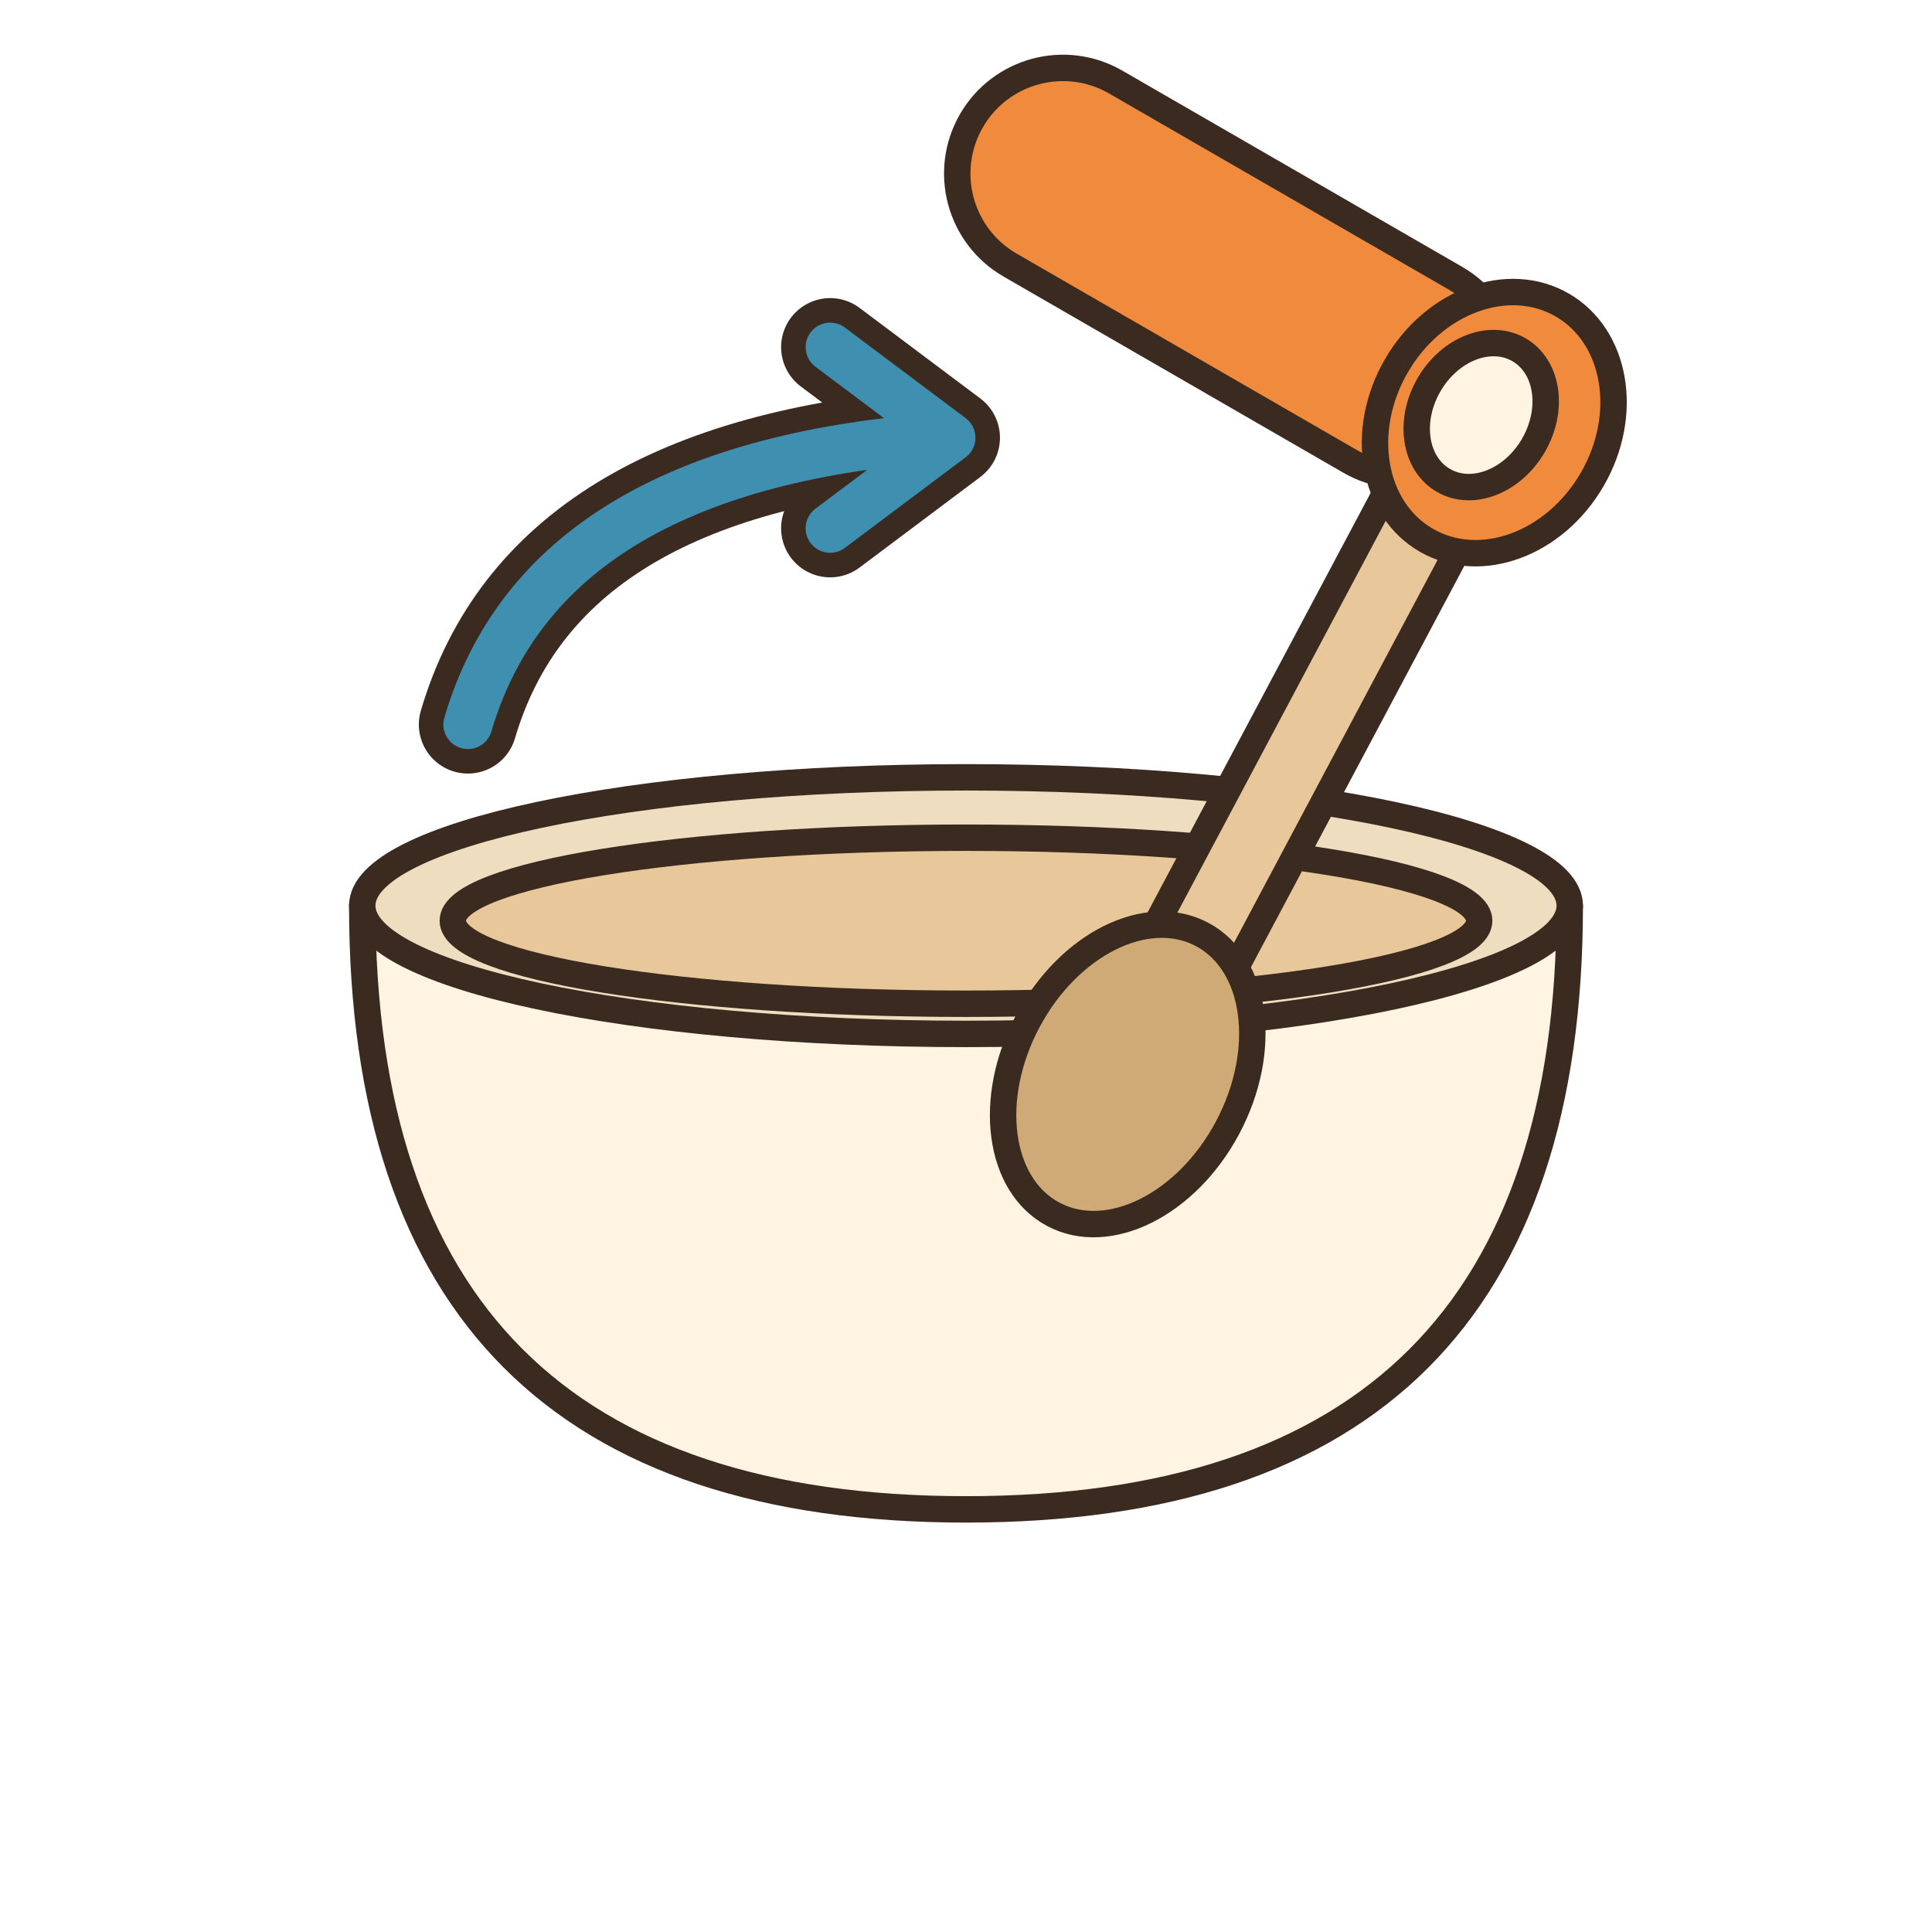
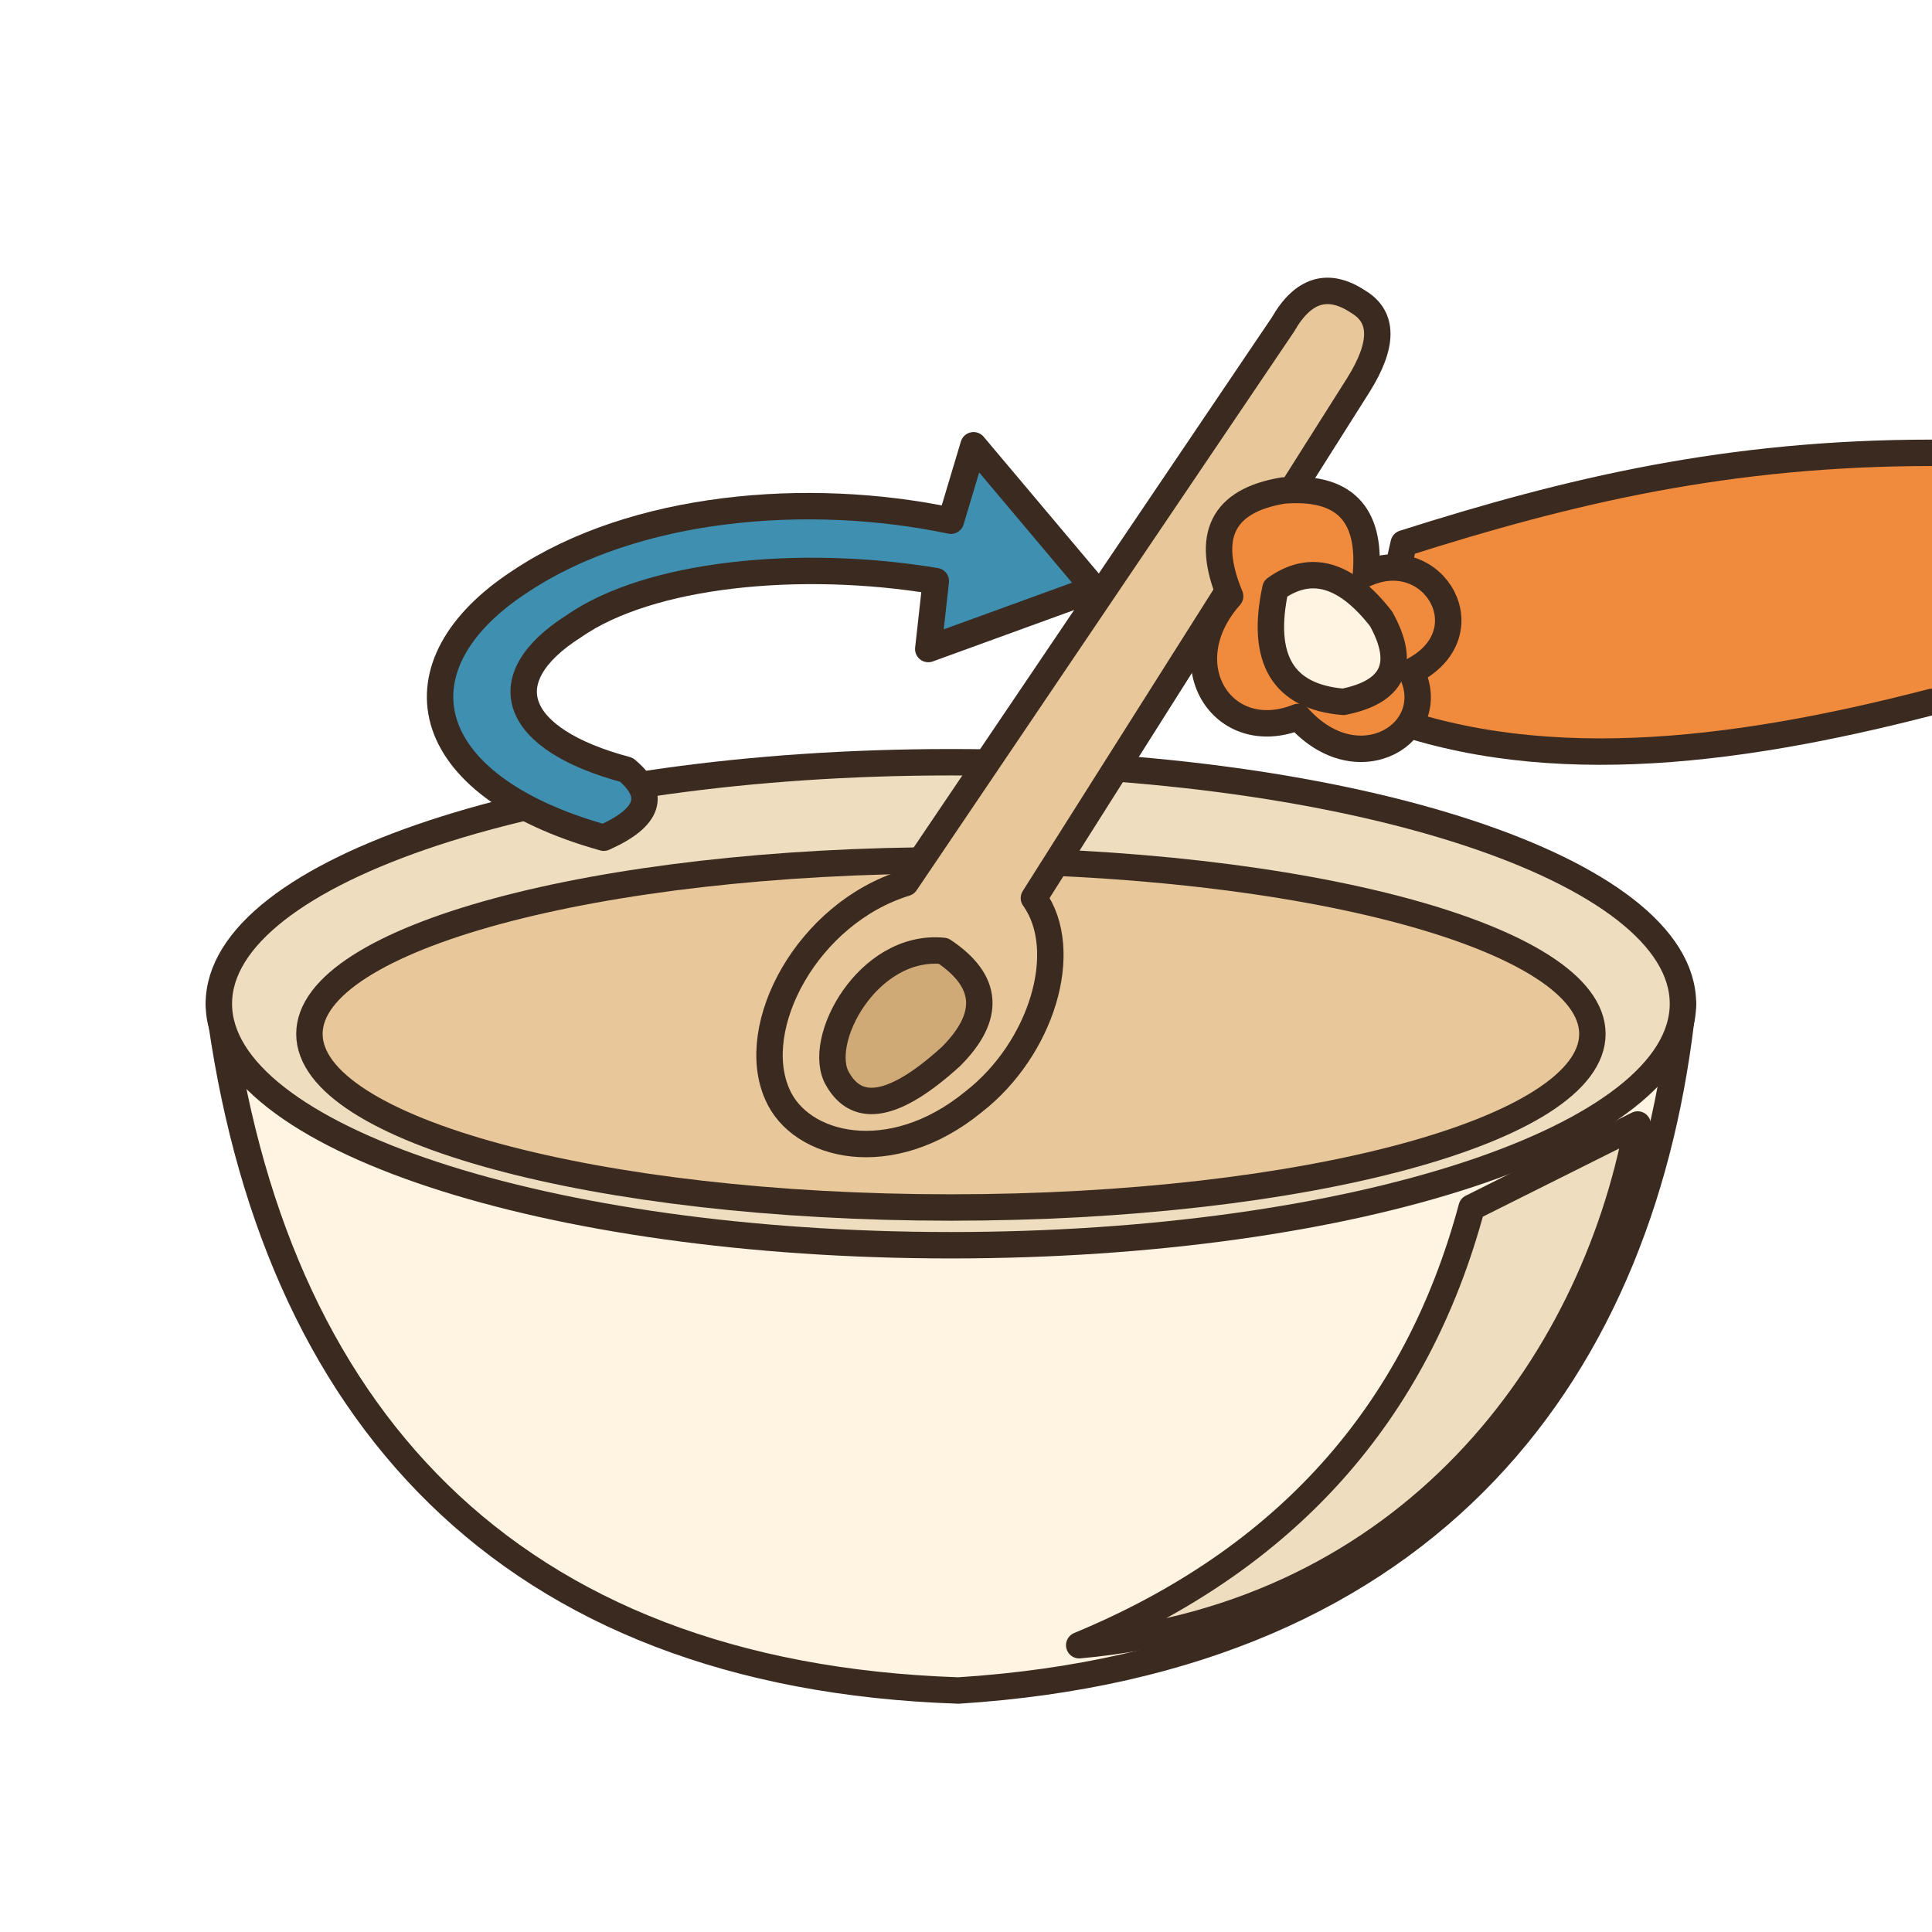
<svg xmlns="http://www.w3.org/2000/svg" viewBox="0 0 256 256">
-   <g stroke="#3B2A20" stroke-width="3.5" stroke-linecap="round" stroke-linejoin="round">
-     <path d="M48 120 Q48 200 128 200 Q208 200 208 120 Z" fill="#FFF4E2" />
-     <ellipse cx="128" cy="120" rx="80" ry="17" fill="#EEDDBF" />
-     <ellipse cx="128" cy="122" rx="68" ry="11" fill="#E8C79A" />
-     <g transform="translate(156 130) rotate(28)">
-       <rect x="-6" y="-86" width="12" height="92" rx="6" fill="#E8C79A" />
-       <ellipse cx="0" cy="14" rx="15" ry="21" fill="#CFA976" />
+   <g id="stir" stroke="#3B2A20" stroke-width="3.5" stroke-linecap="round" stroke-linejoin="round">
+     <g id="bowl">
+       <path d="M29 133 L223 133 C218 181 190 220 127 224 C67 222 36 187 29 133 Z" fill="#FFF4E2" />
+       <path d="M195 160 Q184 201 143 218 C187 214 211 181 217 149 Z" fill="#EEDDBF" />
+       <ellipse cx="126" cy="133" rx="97" ry="32" fill="#EEDDBF" />
+       <ellipse cx="126" cy="137" rx="85" ry="23" fill="#E8C79A" />
    </g>
-     <g transform="translate(198 56) rotate(120)">
-       <rect x="-14" y="0" width="28" height="80" rx="14" fill="#F08A3C" />
-       <ellipse cx="0" cy="0" rx="18" ry="15" fill="#F08A3C" />
-       <ellipse cx="0" cy="2" rx="10" ry="8" fill="#FFF4E2" />
+     <g id="wooden-spoon">
+       <path d="M170 43 Q174 36 180 40 Q185 43 180 51 L137 119 C142 126 138 139 129 146 C118 155 106 152 103 145 C99 136 107 121 120 117 Z" fill="#E8C79A" />
+       <path d="M125 126 C115 125 108 138 111 143 Q115 150 126 140 Q134 132 125 126 Z" fill="#CFA976" />
    </g>
-     <path d="M62 96 Q72 62 124 58" fill="none" stroke="#3B2A20" stroke-width="13" />
-     <path d="M110 46 L126 58 L110 70" fill="none" stroke="#3B2A20" stroke-width="13" />
-     <path d="M62 96 Q72 62 124 58" fill="none" stroke="#3E8FB0" stroke-width="6.5" />
-     <path d="M110 46 L126 58 L110 70" fill="none" stroke="#3E8FB0" stroke-width="6.5" />
+     <g id="rosa-forearm">
+       <path d="M256 60 C229 60 208 65 186 72 L181 94 C203 103 229 100 256 93" fill="#F08A3C" />
+     </g>
+     <g id="rosa-holding-paw">
+       <path d="M170 65 Q158 67 163 79 C155 88 162 99 172 95 C180 104 191 97 187 89 C197 84 190 72 181 76 Q182 64 170 65 Z" fill="#F08A3C" />
+       <path d="M169 78 Q176 73 183 82 Q188 91 178 93 Q166 92 169 78 Z" fill="#FFF4E2" />
+     </g>
+     <g id="circular-motion">
+       <path d="M80 111 C55 104 52 88 69 77 C84 67 107 65 126 69 L129 59 L145 78 L123 86 L124 77 C106 74 86 76 76 83 C65 90 68 98 83 102 Q89 107 80 111 Z" fill="#3E8FB0" />
+     </g>
  </g>
</svg>
